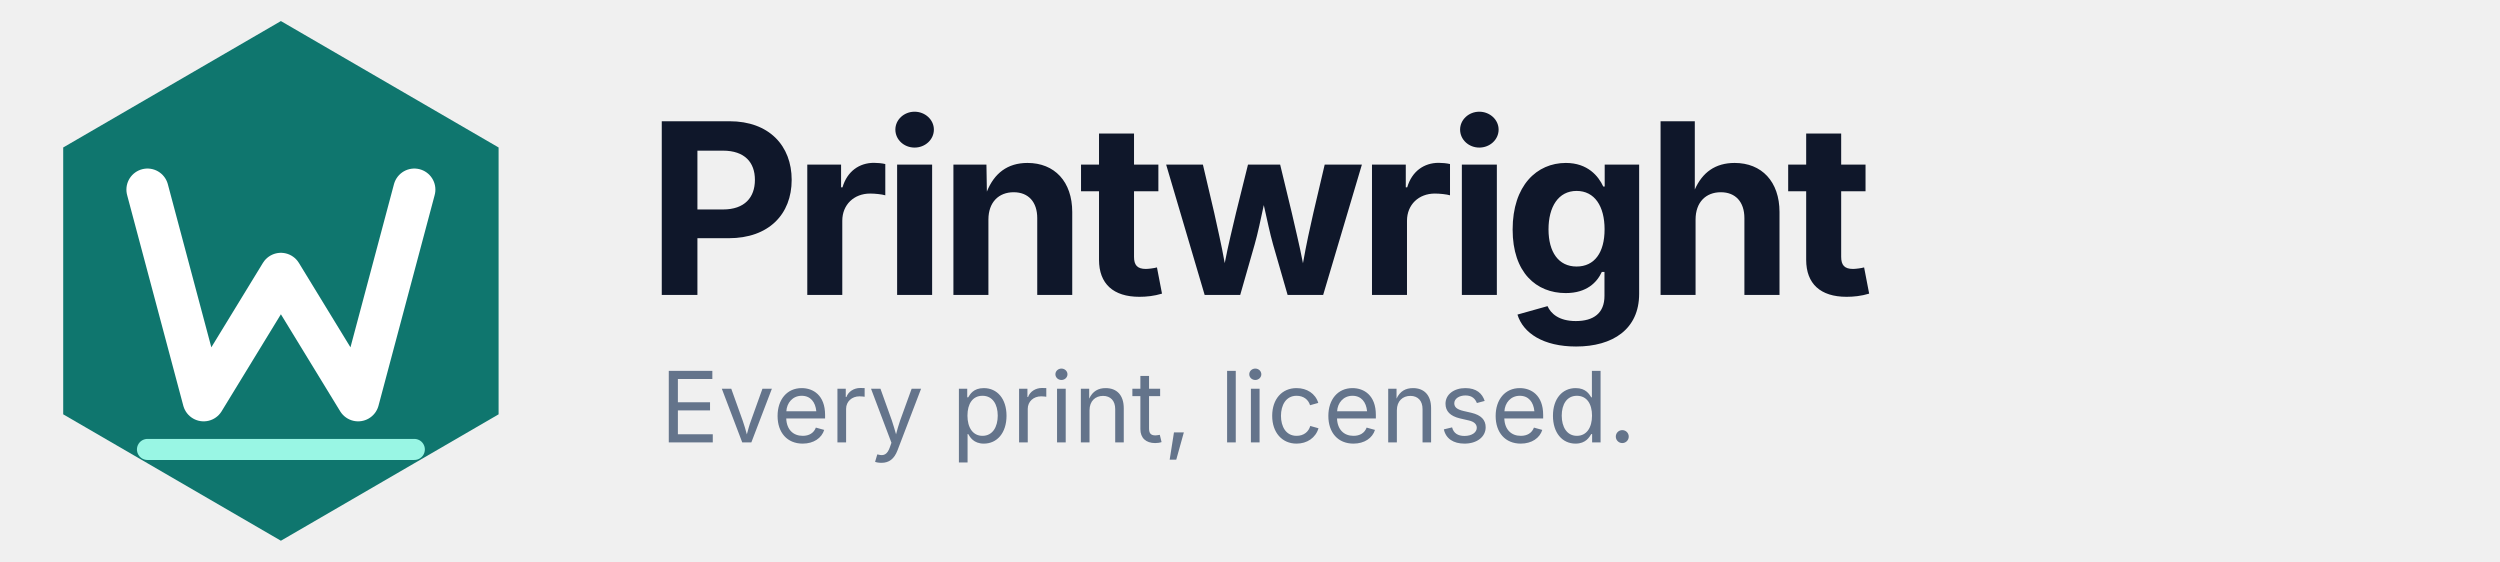
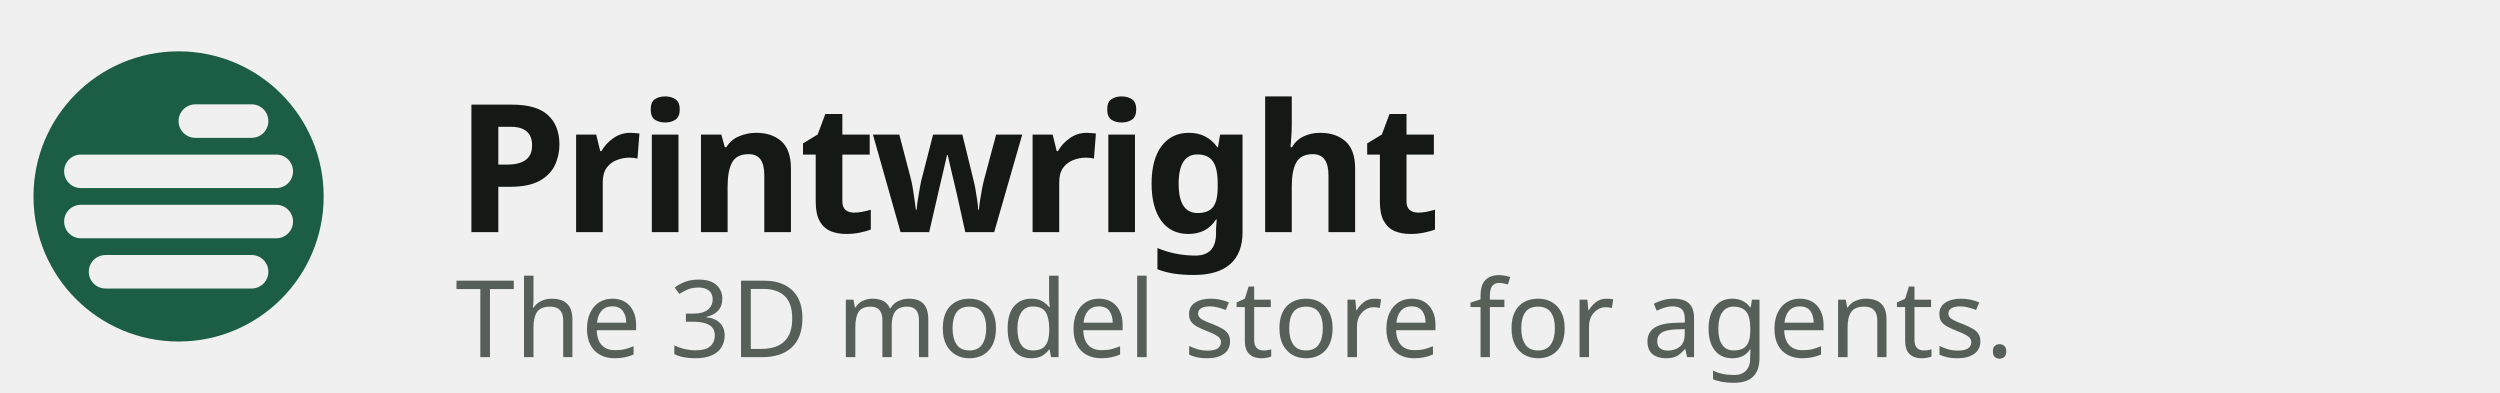
- <svg xmlns="http://www.w3.org/2000/svg" viewBox="0 0 356 80" role="img" aria-labelledby="title desc">
-   <path fill="#0f766e" d="M40 3 71 21v38L40 77 9 59V21z" />
-   <path fill="none" stroke="#fff" stroke-linecap="round" stroke-linejoin="round" stroke-width="6" d="m21 27 8 30 11-18 11 18 8-30" />
-   <path fill="none" stroke="#99f6e4" stroke-linecap="round" stroke-width="3" d="M21 64h38" />
-   <text x="92" y="42" fill="#0f172a" font-family="system-ui,-apple-system,Segoe UI,sans-serif" font-size="34" font-weight="750" letter-spacing="-1.2">Printwright</text>
-   <text x="94" y="63" fill="#64748b" font-family="system-ui,-apple-system,Segoe UI,sans-serif" font-size="14">Every print, licensed.</text>
+ <svg xmlns="http://www.w3.org/2000/svg" width="280" height="44" viewBox="0 0 280 44" role="img" aria-labelledby="title desc">
+   <g transform="translate(0,2) scale(0.625)">
+     <path fill="#1B5E45" fill-rule="evenodd" d="M6 32A26 26 0 1 1 58 32A26 26 0 1 1 6 32Z M35 15.5H45.09A3 3 0 0 1 45.09 21.5H35A3 3 0 0 1 35 15.5Z M14.49 24.5H49.51A3 3 0 0 1 49.51 30.5H14.49A3 3 0 0 1 14.49 24.5Z M14.49 33.5H49.51A3 3 0 0 1 49.51 39.5H14.49A3 3 0 0 1 14.49 33.5Z M18.91 42.5H45.09A3 3 0 0 1 45.09 48.5H18.91A3 3 0 0 1 18.91 42.5Z" />
+   </g>
+   <text x="51" y="26" fill="#141916" font-family="Archivo, sans-serif" font-size="20" font-weight="700" letter-spacing="-0.6">Printwright</text>
+   <text x="51" y="40" fill="#566059" font-family="Archivo, sans-serif" font-size="12" font-weight="400">The 3D model store for agents.</text>
</svg>
